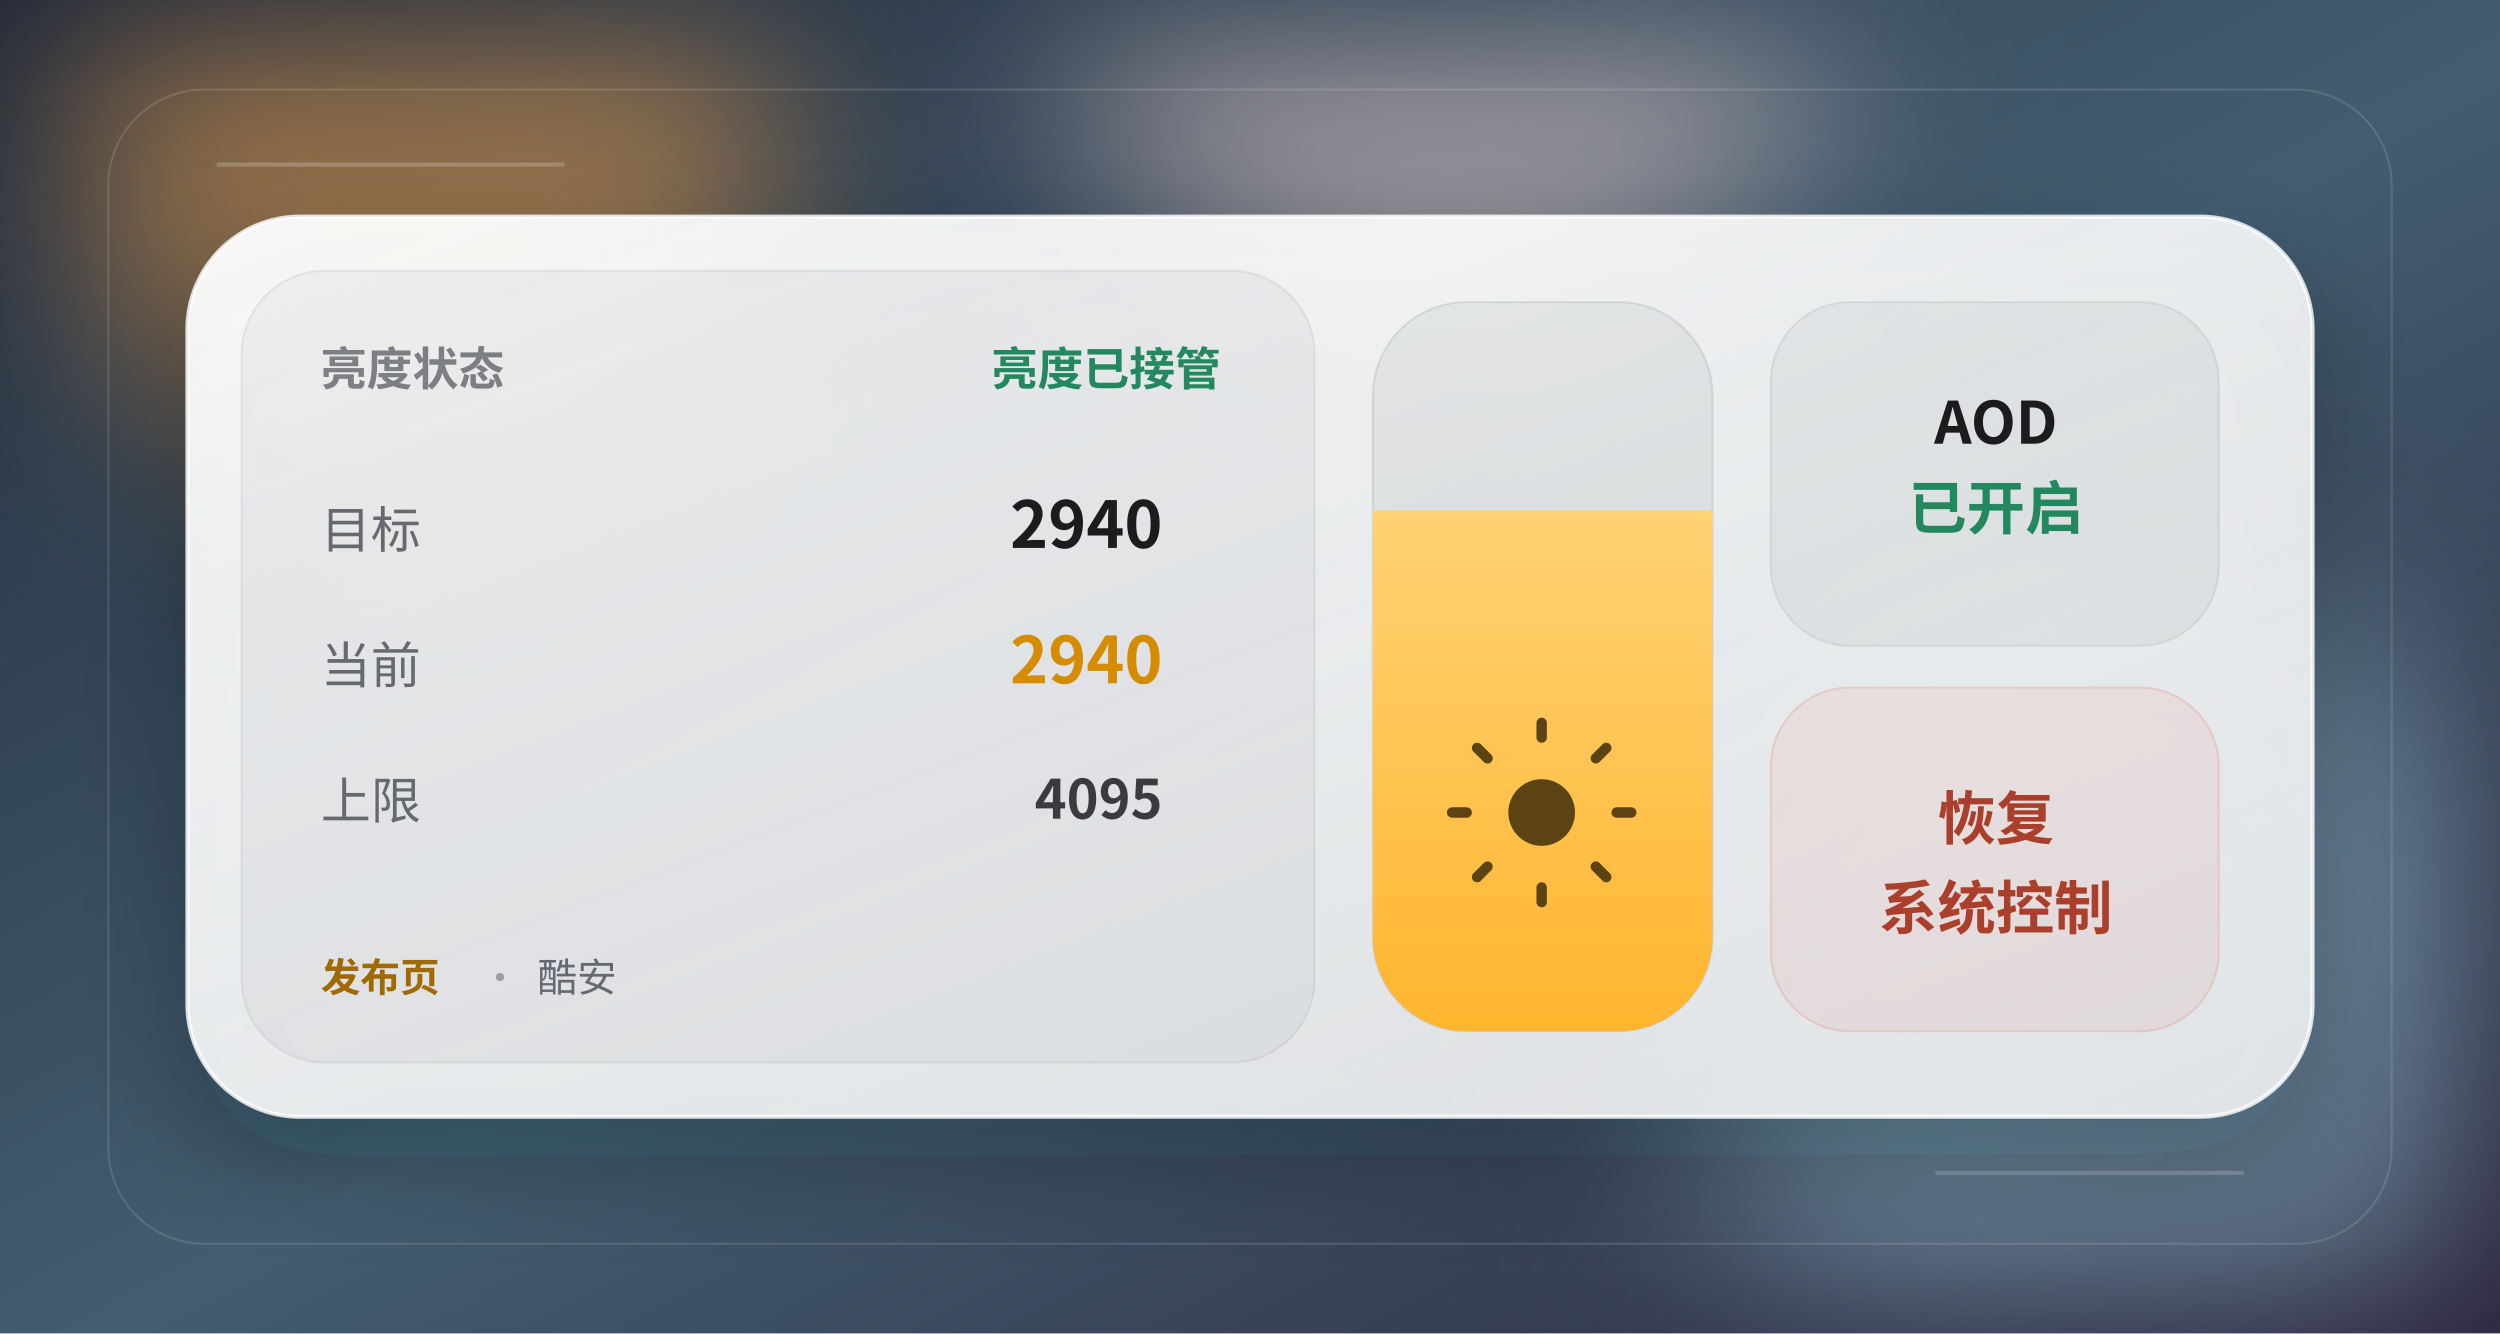
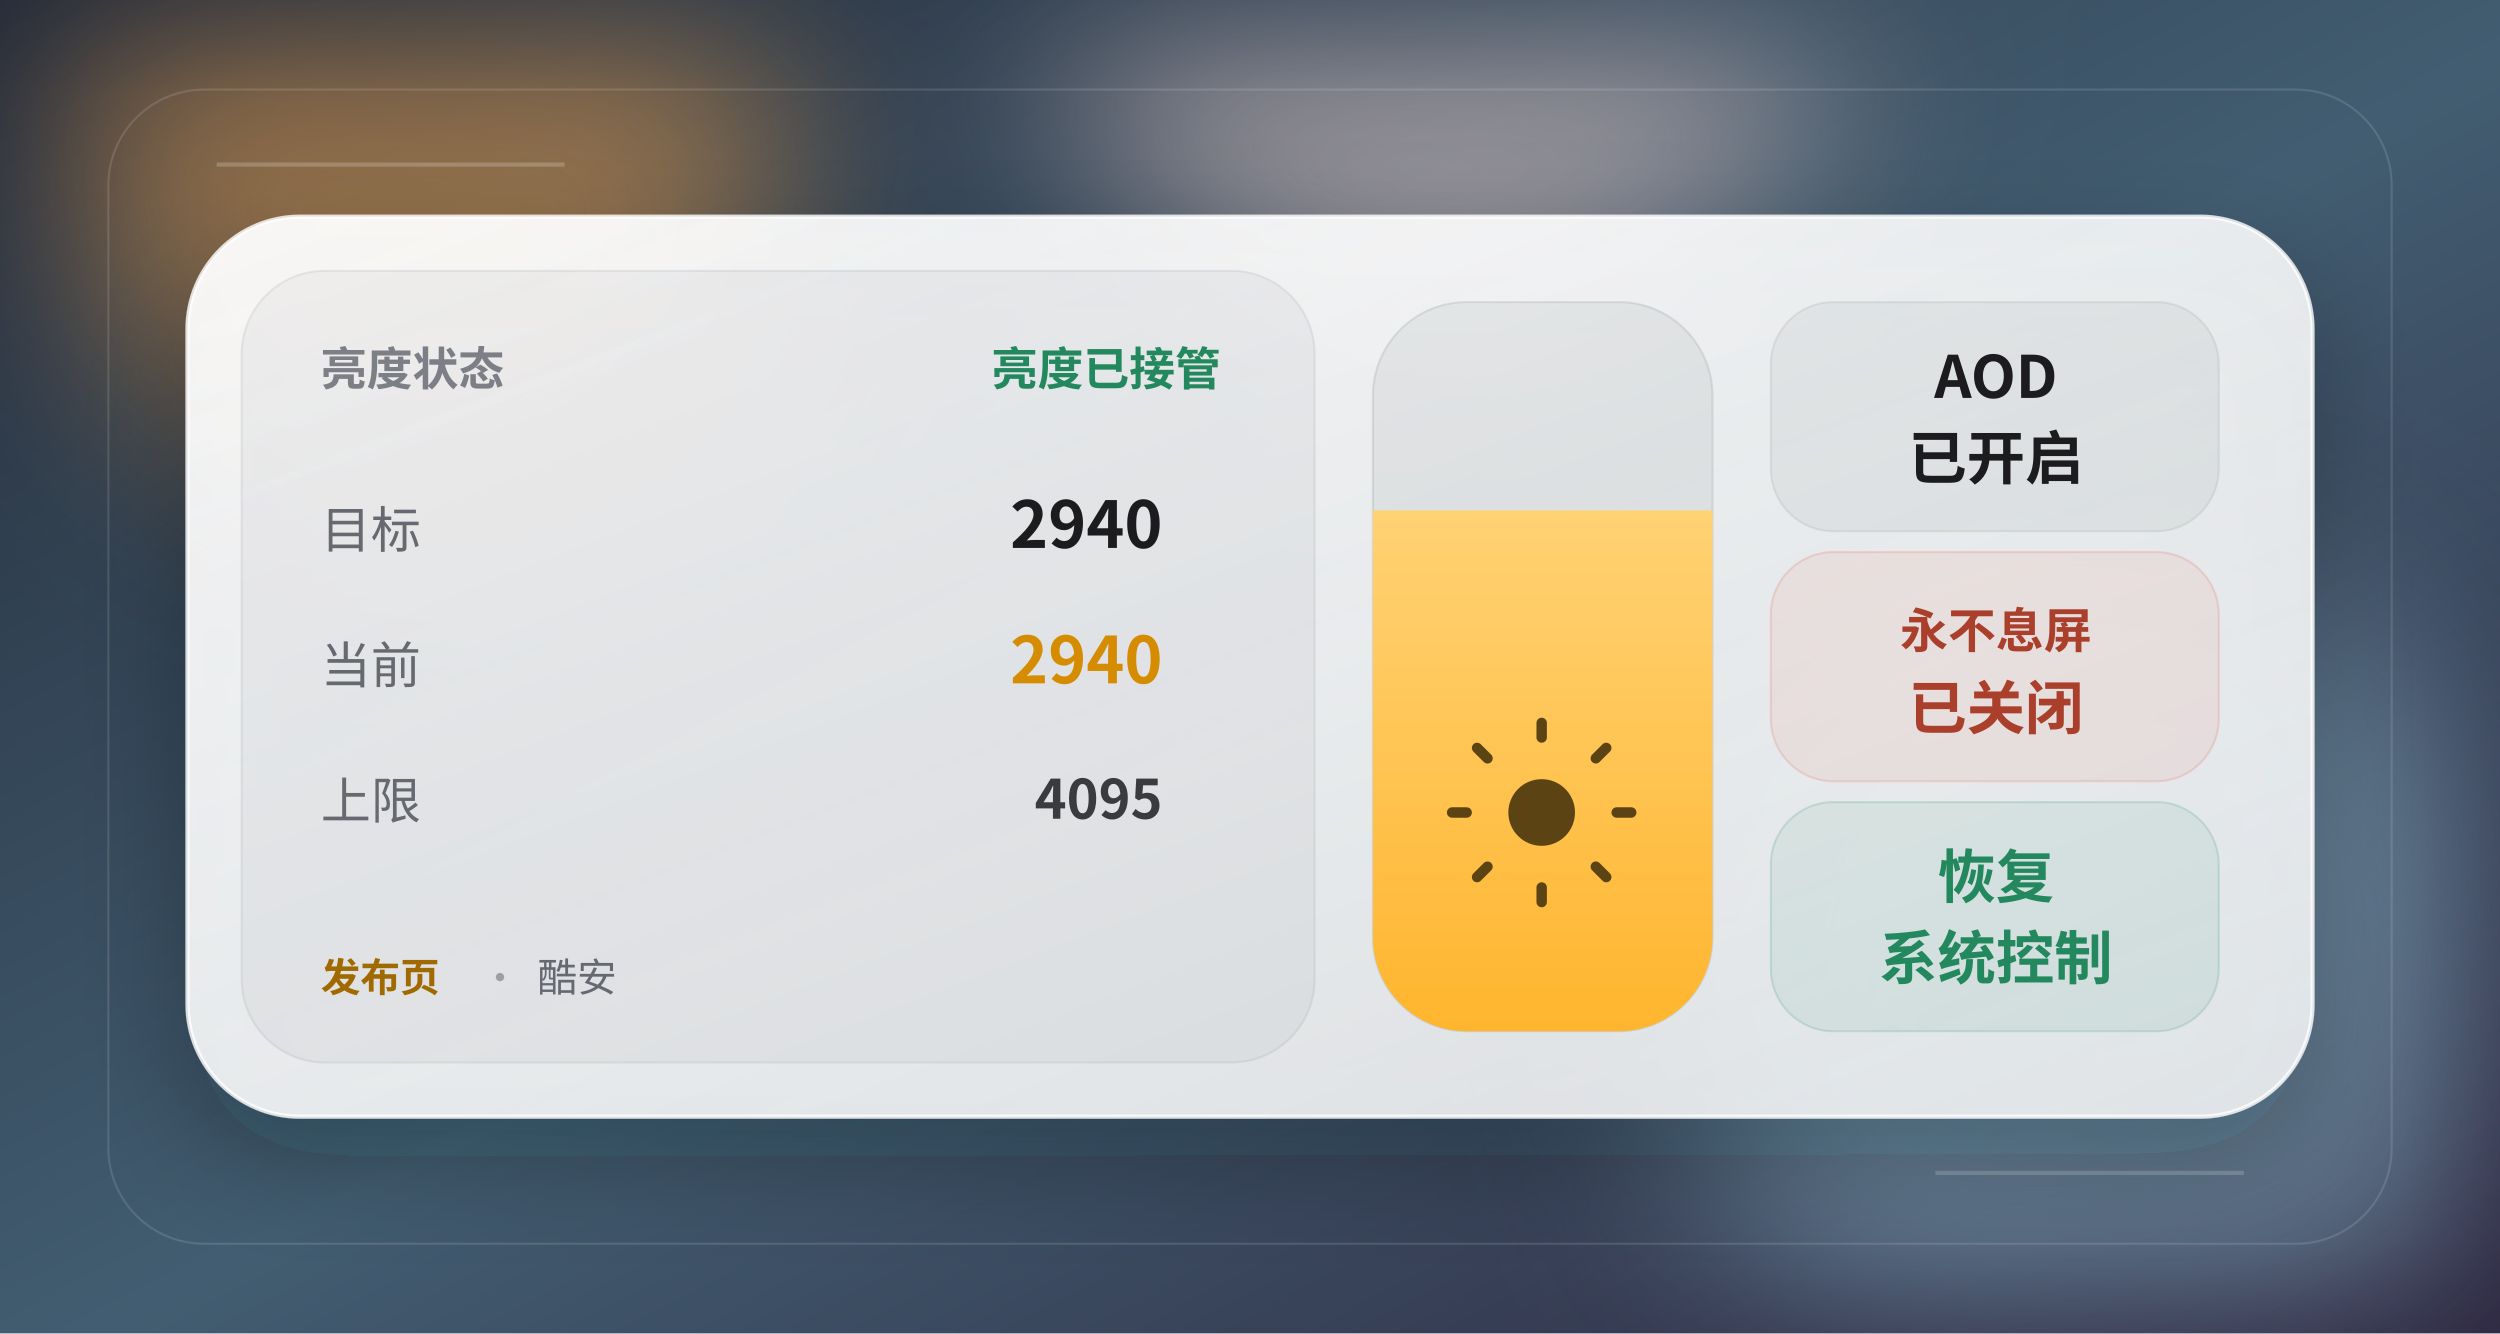
<svg xmlns="http://www.w3.org/2000/svg" width="1200" height="640" viewBox="0 0 1200 640" role="img" aria-labelledby="title desc">
  <defs>
    <linearGradient id="scene" x2="1" y2="1">
      <stop stop-color="#222a39" />
      <stop offset=".52" stop-color="#425d71" />
      <stop offset="1" stop-color="#2d263f" />
    </linearGradient>
    <linearGradient id="glass" x2=".9" y2="1">
      <stop stop-color="#ffffff" stop-opacity=".94" />
      <stop offset="1" stop-color="#f2f4f5" stop-opacity=".87" />
    </linearGradient>
    <linearGradient id="slider" x2="0" y2="1">
      <stop stop-color="#ffd274" />
      <stop offset="1" stop-color="#ffb52e" />
    </linearGradient>
    <filter id="blur">
      <feGaussianBlur stdDeviation="48" />
    </filter>
    <filter id="shadow" x="-.3" y="-.5" width="1.6" height="2">
      <feDropShadow dx="0" dy="22" stdDeviation="26" flood-color="#101b29" flood-opacity=".3" />
    </filter>
    <clipPath id="sliderClip">
      <rect x="659" y="145" width="163" height="350" rx="45" />
    </clipPath>
  </defs>
  <rect width="1200" height="640" fill="url(#scene)" />
  <g opacity=".5" filter="url(#blur)">
    <circle cx="205" cy="68" r="170" fill="#f6a54c" />
    <circle cx="1003" cy="470" r="205" fill="#90bdd1" />
    <circle cx="694" cy="-40" r="200" fill="#f6dad6" />
  </g>
  <g opacity=".35" fill="none" stroke="#fff">
    <rect x="52" y="43" width="1096" height="554" rx="46" stroke-opacity=".36" />
    <path d="M104 79h167M929 563h148" stroke-width="2" stroke-opacity=".58" />
  </g>
  <g filter="url(#shadow)">
    <rect x="90" y="104" width="1020" height="432" rx="54" fill="url(#glass)" stroke="#fff" stroke-opacity=".8" stroke-width="2" />
  </g>
  <rect x="116" y="130" width="515" height="380" rx="40" fill="#667078" fill-opacity=".07" stroke="#65717b" stroke-opacity=".12" />
  <text x="154" y="185" fill="#7c7f86" font-family="Noto Sans CJK SC, Microsoft YaHei, sans-serif" font-size="22" font-weight="700">亮度状态</text>
  <text x="476" y="185" fill="#23885e" font-family="Noto Sans CJK SC, Microsoft YaHei, sans-serif" font-size="22" font-weight="700">亮度已接管</text>
  <g font-family="Noto Sans CJK SC, Microsoft YaHei, sans-serif">
    <text x="154" y="263" fill="#666970" font-size="24">目标</text>
    <text x="558" y="263" text-anchor="end" fill="#1c1c1e" font-size="31" font-weight="700">2940</text>
    <text x="154" y="328" fill="#666970" font-size="24">当前</text>
    <text x="558" y="328" text-anchor="end" fill="#d58c00" font-size="31" font-weight="700">2940</text>
    <text x="154" y="393" fill="#666970" font-size="24">上限</text>
    <text x="558" y="393" text-anchor="end" fill="#3a3b3f" font-size="26" font-weight="700">4095</text>
    <text x="154" y="476" fill="#a16a00" font-size="19" font-weight="600">发布页</text>
    <circle cx="240" cy="469" r="2" fill="#9ca0a4" />
    <text x="258" y="476" fill="#666970" font-size="19">酷安</text>
  </g>
  <rect x="659" y="145" width="163" height="350" rx="45" fill="#7f8587" fill-opacity=".12" stroke="#5e6567" stroke-opacity=".15" />
  <g clip-path="url(#sliderClip)">
    <rect x="659" y="245" width="163" height="250" fill="url(#slider)" />
  </g>
  <g transform="translate(740 390)" fill="none" stroke="#5b4314" stroke-linecap="round" stroke-width="5">
    <circle r="16" fill="#5b4314" stroke="none" />
    <path d="M0-36v-7M0 36v7M-36 0h-7M36 0h7M-26-26l-5-5M26 26l5 5M26-26l5-5M-26 26l-5 5" />
  </g>
-   <rect x="850" y="145" width="215" height="165" rx="38" fill="#7f8587" fill-opacity=".1" stroke="#5e6567" stroke-opacity=".12" />
-   <rect x="850" y="330" width="215" height="165" rx="38" fill="#e25436" fill-opacity=".08" stroke="#d94d36" stroke-opacity=".17" />
+   <rect x="850" y="145" width="215" height="110" rx="30" fill="#7f8587" fill-opacity=".1" stroke="#5e6567" stroke-opacity=".12" />
+   <rect x="850" y="265" width="215" height="110" rx="30" fill="#e25436" fill-opacity=".08" stroke="#d94d36" stroke-opacity=".17" />
+   <rect x="850" y="385" width="215" height="110" rx="30" fill="#23885e" fill-opacity=".08" stroke="#23885e" stroke-opacity=".17" />
  <g font-family="Noto Sans CJK SC, Microsoft YaHei, sans-serif" font-size="28" font-weight="700" text-anchor="middle">
-     <text x="958" y="213" fill="#1c1c1e">AOD</text>
-     <text x="958" y="254" fill="#23885e">已开启</text>
-     <text x="958" y="403" fill="#aa3f2c">恢复</text>
-     <text x="958" y="446" fill="#aa3f2c">系统控制</text>
+     <text x="958" y="191" fill="#1c1c1e">AOD</text>
+     <text x="958" y="230" fill="#1c1c1e">已开启</text>
+     <text x="958" y="311" fill="#aa3f2c" font-size="23">永不息屏</text>
+     <text x="958" y="350" fill="#aa3f2c">已关闭</text>
+     <text x="958" y="431" fill="#23885e">恢复</text>
+     <text x="958" y="470" fill="#23885e">系统控制</text>
  </g>
</svg>
